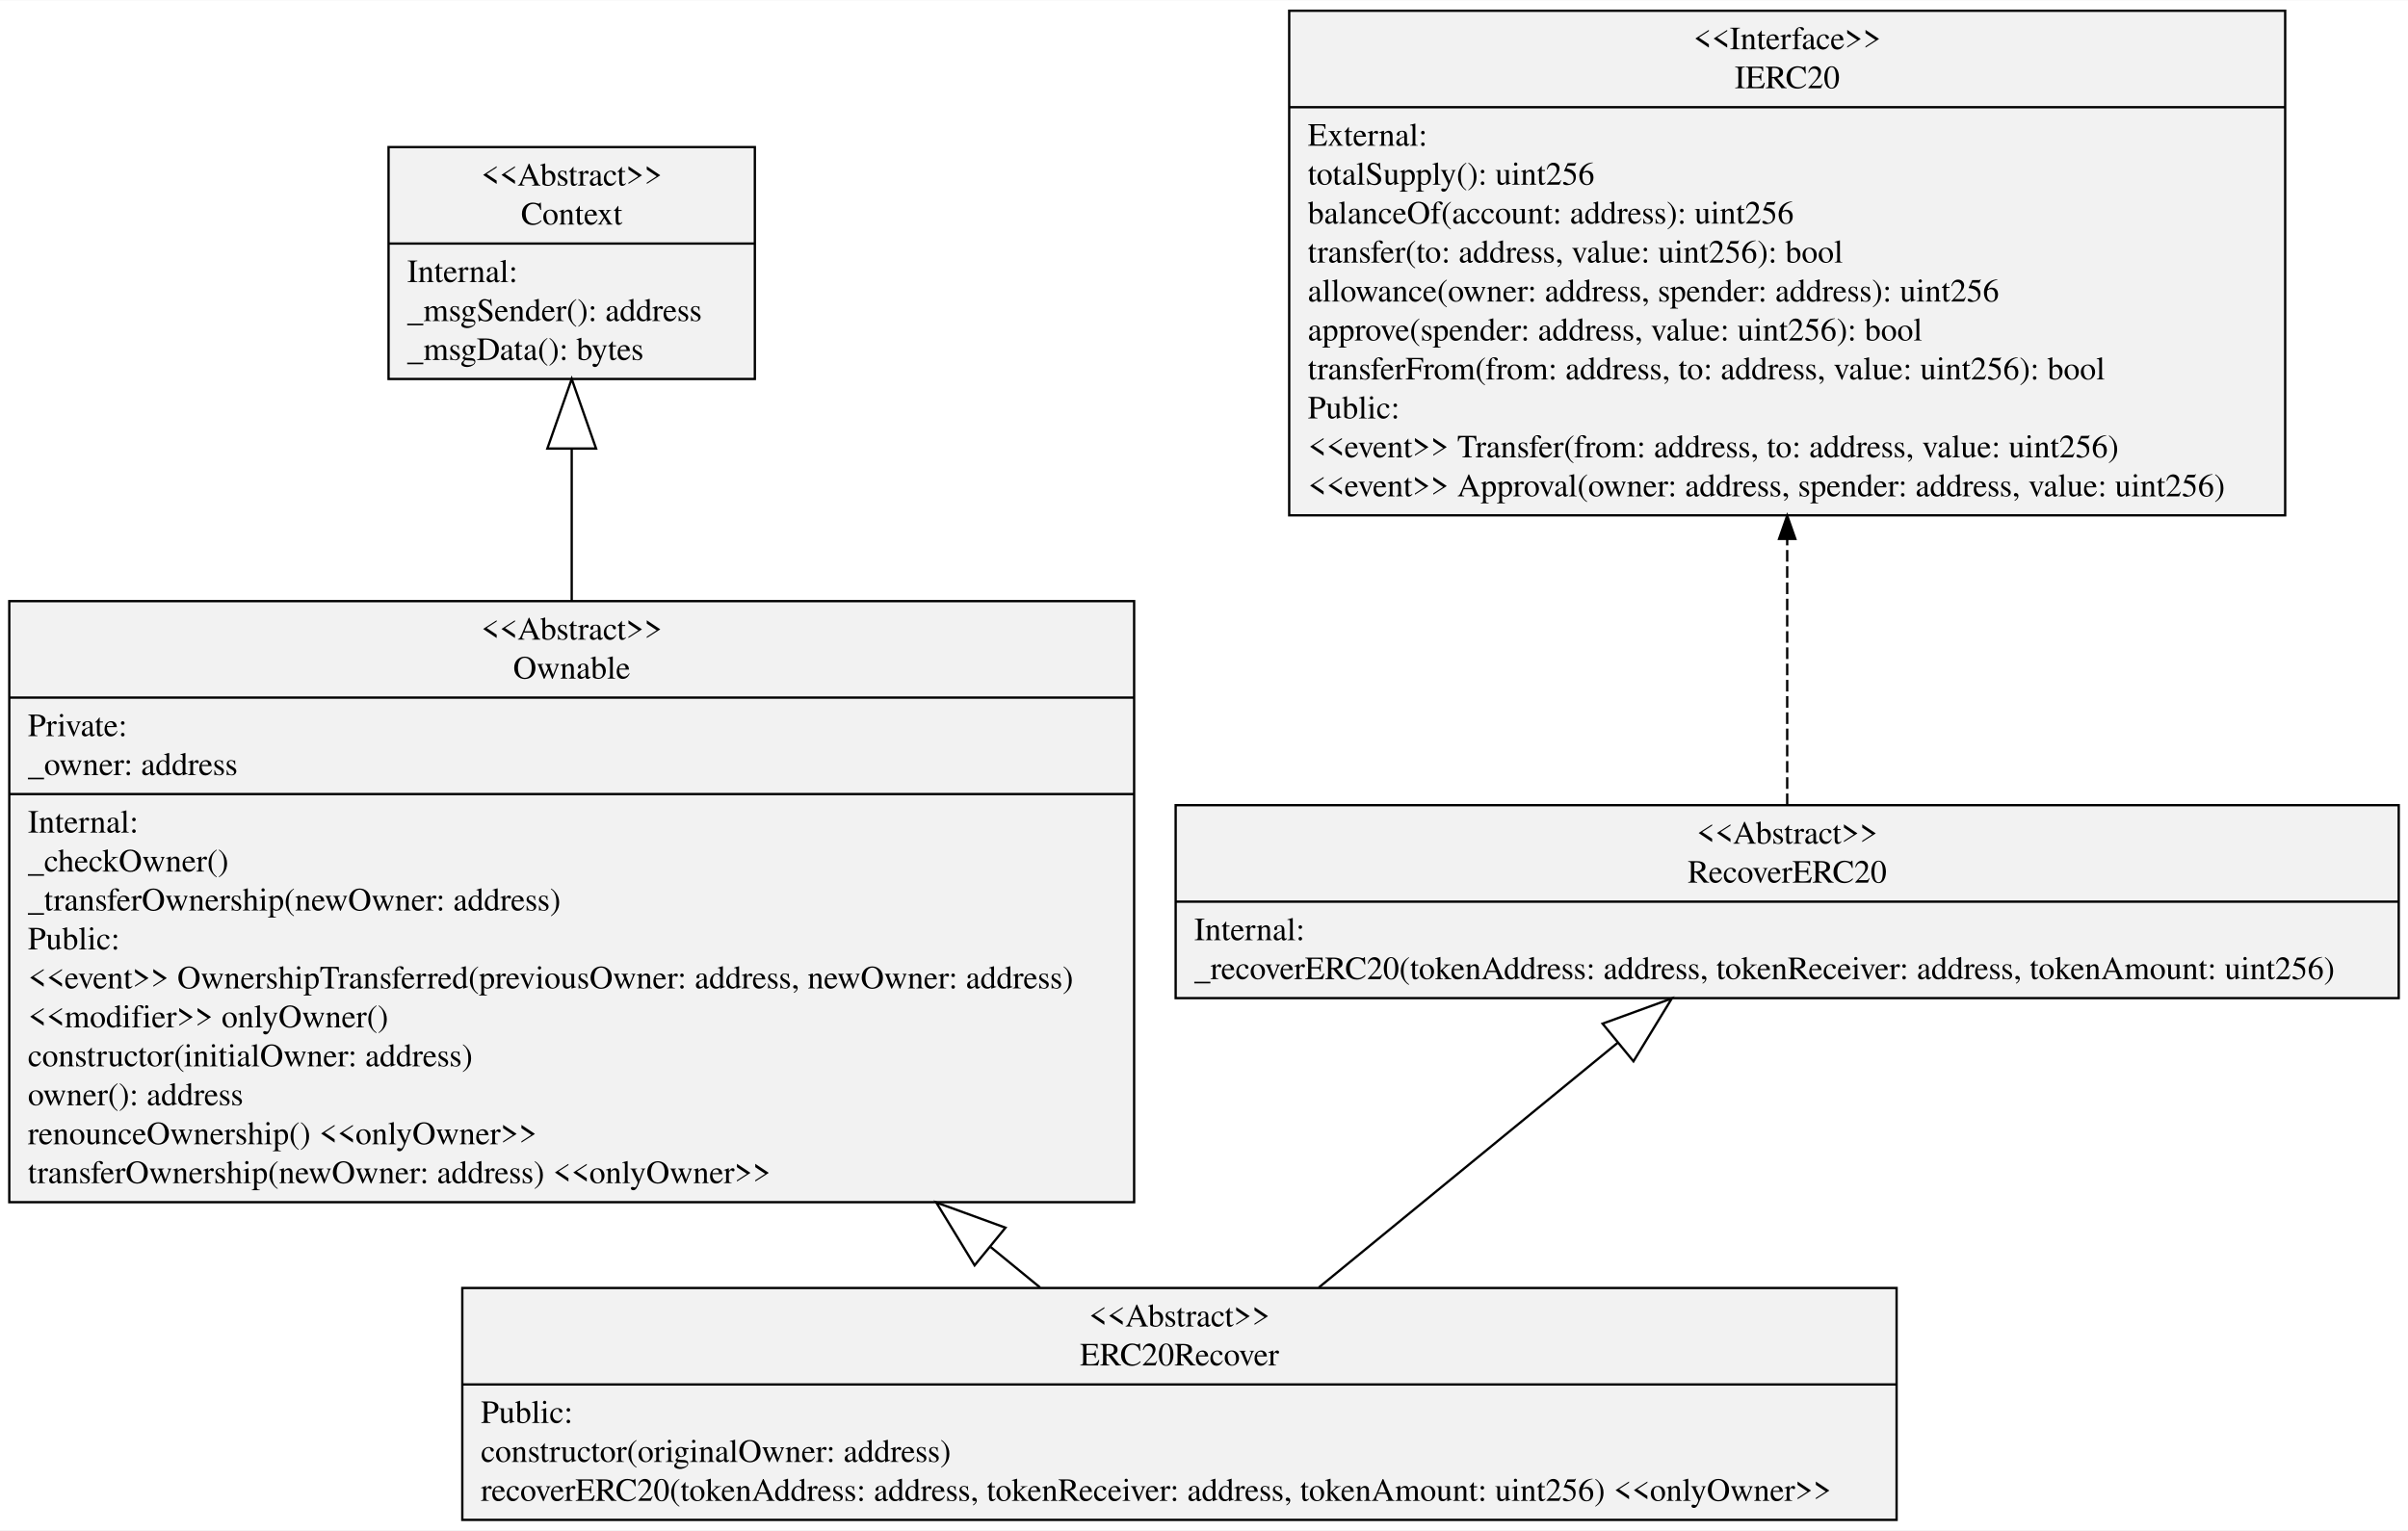
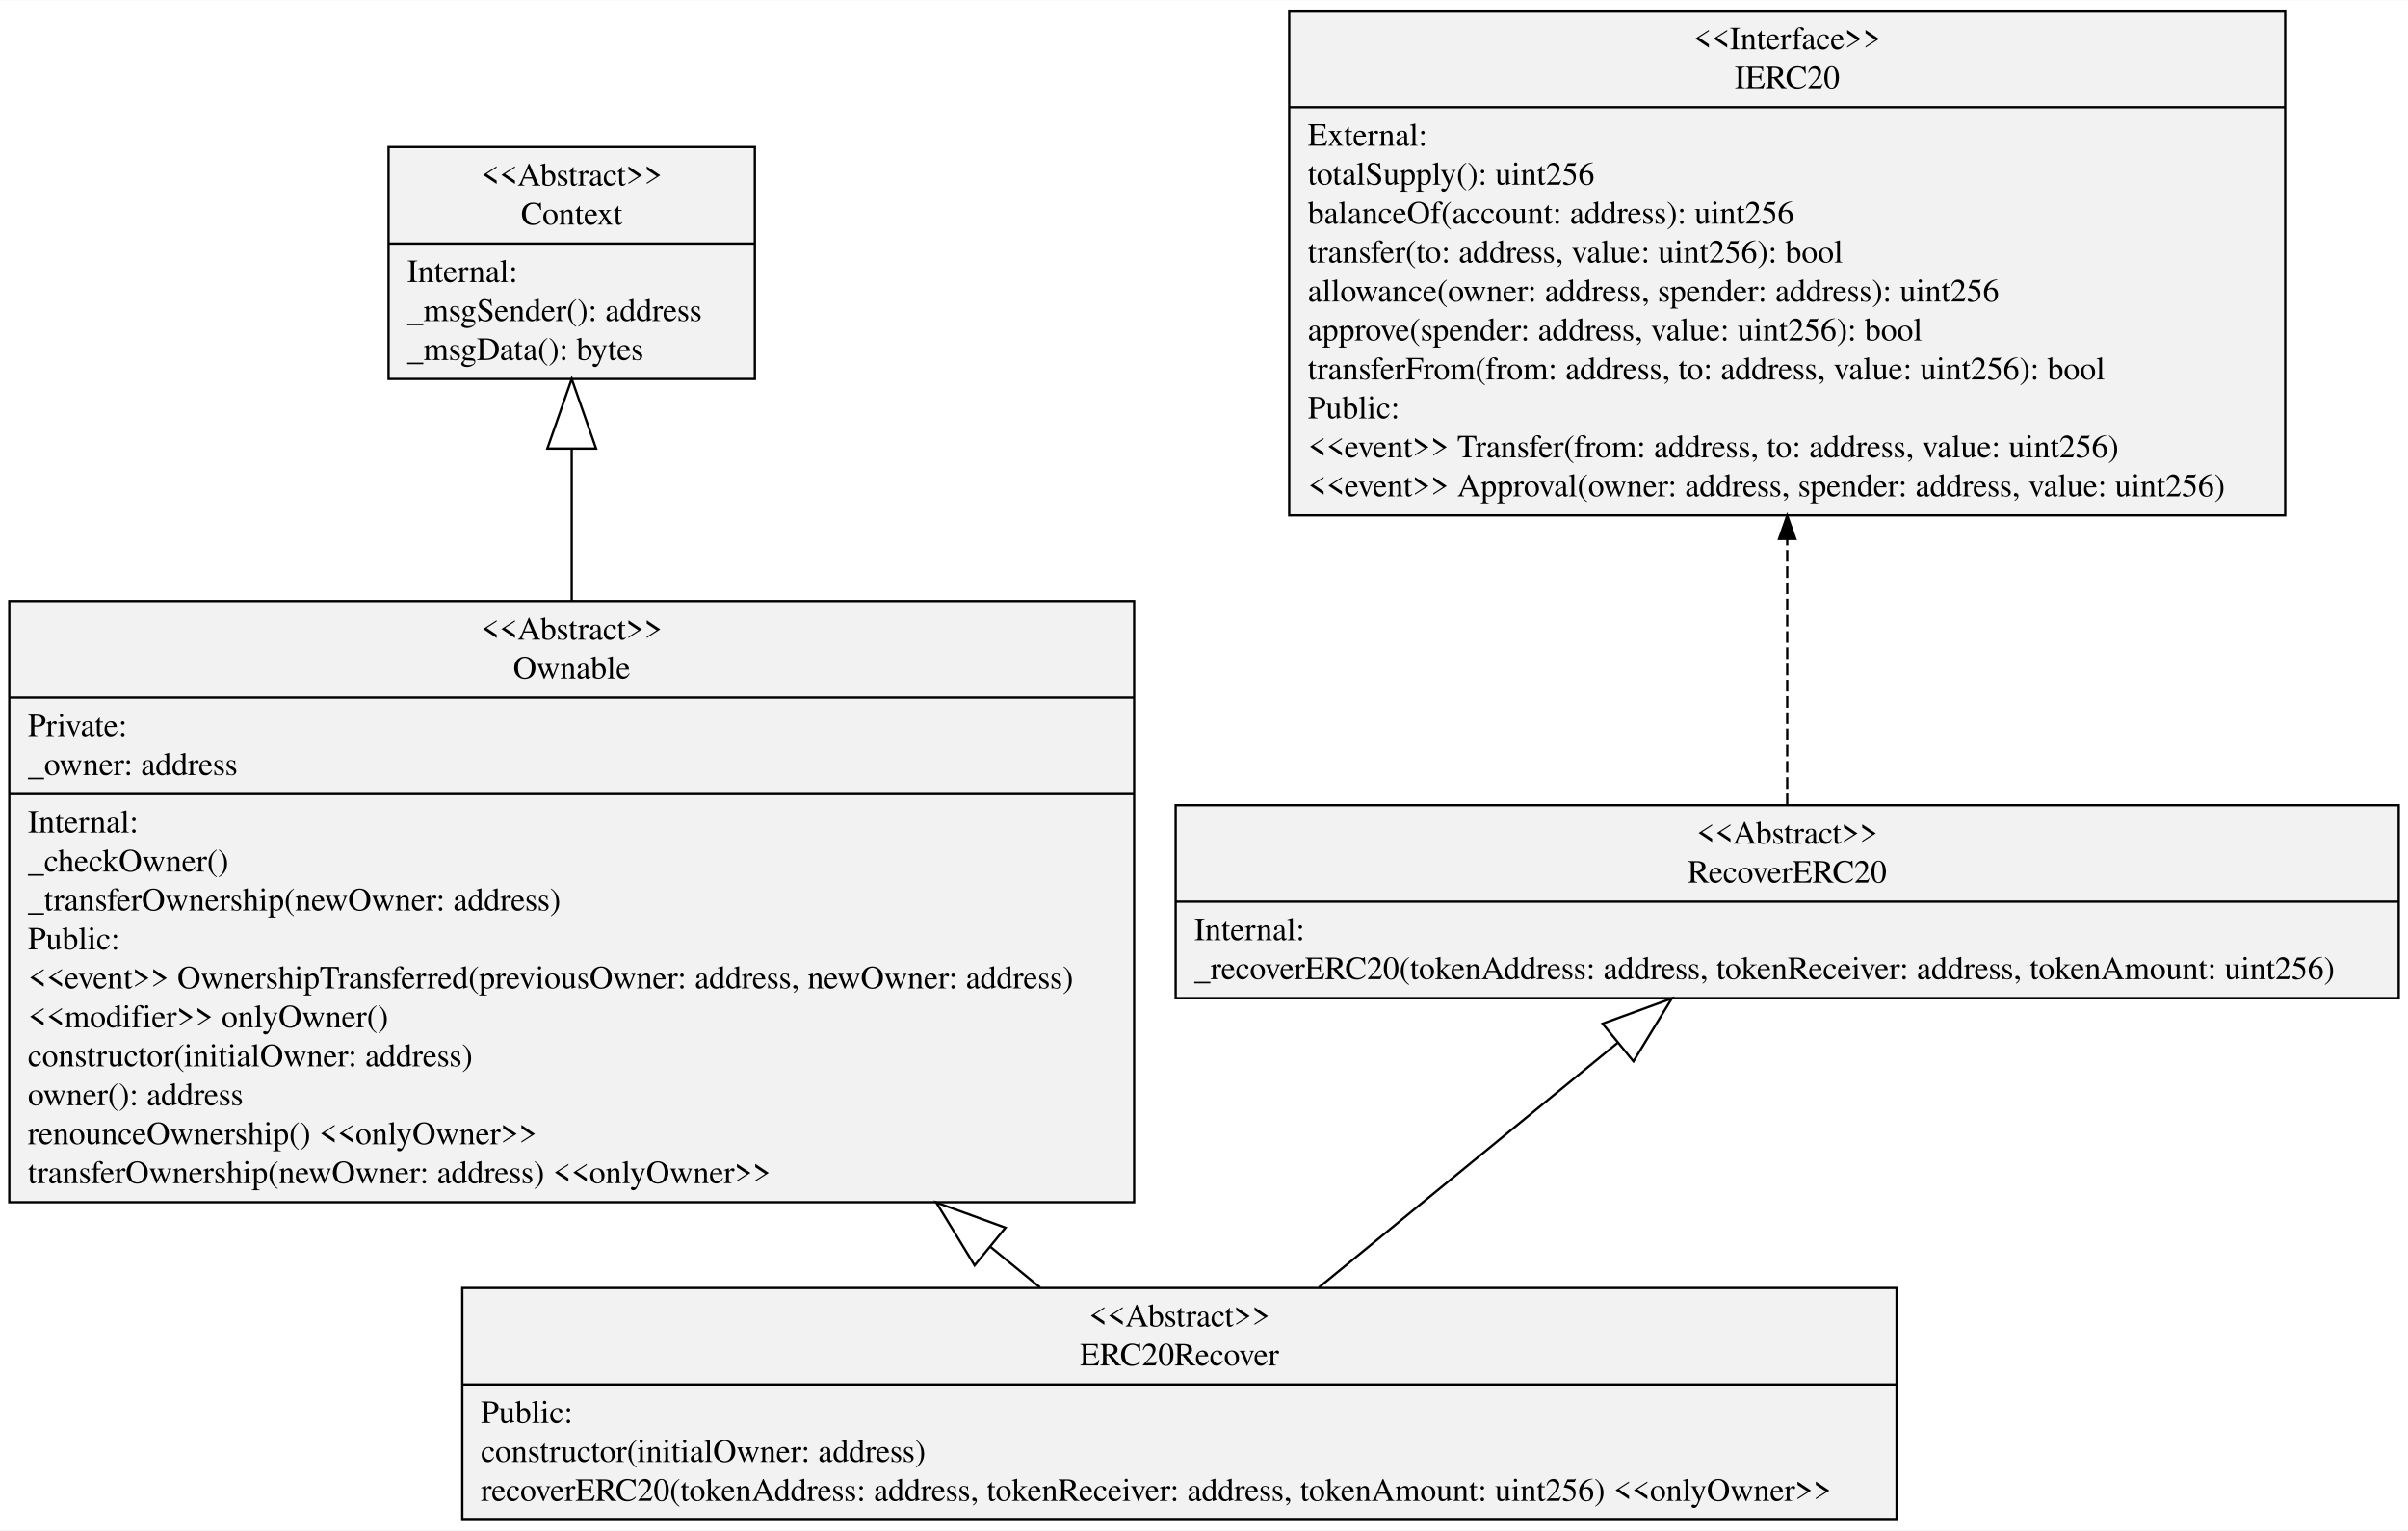
<svg xmlns="http://www.w3.org/2000/svg" width="1038pt" height="660pt" viewBox="0.00 0.00 1038.10 659.80">
  <g id="graph0" class="graph" transform="scale(1 1) rotate(0) translate(4 655.8)">
    <polygon fill="white" stroke="transparent" points="-4,4 -4,-655.8 1034.1,-655.8 1034.1,4 -4,4" />
    <g id="node1" class="node">
      <polygon fill="#f2f2f2" stroke="black" points="163.51,-492.5 163.51,-592.5 321.42,-592.5 321.42,-492.5 163.51,-492.5" />
      <text text-anchor="middle" x="242.47" y="-575.9" font-family="Times,serif" font-size="14.00">&lt;&lt;Abstract&gt;&gt;</text>
      <text text-anchor="middle" x="242.47" y="-559.1" font-family="Times,serif" font-size="14.00">Context</text>
      <polyline fill="none" stroke="black" points="163.51,-550.9 321.42,-550.9 " />
      <text text-anchor="start" x="171.51" y="-534.3" font-family="Times,serif" font-size="14.00">Internal:</text>
      <text text-anchor="start" x="171.51" y="-517.5" font-family="Times,serif" font-size="14.00">    _msgSender(): address</text>
      <text text-anchor="start" x="171.51" y="-500.7" font-family="Times,serif" font-size="14.00">    _msgData(): bytes</text>
    </g>
    <g id="node2" class="node">
      <polygon fill="#f2f2f2" stroke="black" points="0,-137.5 0,-396.7 484.93,-396.7 484.93,-137.5 0,-137.5" />
      <text text-anchor="middle" x="242.47" y="-380.1" font-family="Times,serif" font-size="14.00">&lt;&lt;Abstract&gt;&gt;</text>
      <text text-anchor="middle" x="242.47" y="-363.3" font-family="Times,serif" font-size="14.00">Ownable</text>
      <polyline fill="none" stroke="black" points="0,-355.1 484.93,-355.1 " />
      <text text-anchor="start" x="8" y="-338.5" font-family="Times,serif" font-size="14.00">Private:</text>
      <text text-anchor="start" x="8" y="-321.7" font-family="Times,serif" font-size="14.00">   _owner: address</text>
      <polyline fill="none" stroke="black" points="0,-313.5 484.93,-313.5 " />
      <text text-anchor="start" x="8" y="-296.9" font-family="Times,serif" font-size="14.00">Internal:</text>
      <text text-anchor="start" x="8" y="-280.1" font-family="Times,serif" font-size="14.00">    _checkOwner()</text>
      <text text-anchor="start" x="8" y="-263.3" font-family="Times,serif" font-size="14.00">    _transferOwnership(newOwner: address)</text>
      <text text-anchor="start" x="8" y="-246.5" font-family="Times,serif" font-size="14.00">Public:</text>
      <text text-anchor="start" x="8" y="-229.7" font-family="Times,serif" font-size="14.00">    &lt;&lt;event&gt;&gt; OwnershipTransferred(previousOwner: address, newOwner: address)</text>
      <text text-anchor="start" x="8" y="-212.9" font-family="Times,serif" font-size="14.00">    &lt;&lt;modifier&gt;&gt; onlyOwner()</text>
      <text text-anchor="start" x="8" y="-196.1" font-family="Times,serif" font-size="14.00">    constructor(initialOwner: address)</text>
      <text text-anchor="start" x="8" y="-179.3" font-family="Times,serif" font-size="14.00">    owner(): address</text>
      <text text-anchor="start" x="8" y="-162.5" font-family="Times,serif" font-size="14.00">    renounceOwnership() &lt;&lt;onlyOwner&gt;&gt;</text>
      <text text-anchor="start" x="8" y="-145.7" font-family="Times,serif" font-size="14.00">    transferOwnership(newOwner: address) &lt;&lt;onlyOwner&gt;&gt;</text>
    </g>
    <g id="edge1" class="edge">
      <path fill="none" stroke="black" d="M242.47,-396.79C242.47,-419.15 242.47,-441.8 242.47,-462.33" />
      <polygon fill="none" stroke="black" points="231.97,-462.5 242.47,-492.5 252.97,-462.5 231.97,-462.5" />
    </g>
    <g id="node3" class="node">
      <polygon fill="#f2f2f2" stroke="black" points="551.78,-433.7 551.78,-651.3 981.15,-651.3 981.15,-433.7 551.78,-433.7" />
      <text text-anchor="middle" x="766.47" y="-634.7" font-family="Times,serif" font-size="14.00">&lt;&lt;Interface&gt;&gt;</text>
      <text text-anchor="middle" x="766.47" y="-617.9" font-family="Times,serif" font-size="14.00">IERC20</text>
      <polyline fill="none" stroke="black" points="551.78,-609.7 981.15,-609.7 " />
      <text text-anchor="start" x="559.78" y="-593.1" font-family="Times,serif" font-size="14.00">External:</text>
      <text text-anchor="start" x="559.78" y="-576.3" font-family="Times,serif" font-size="14.00">     totalSupply(): uint256</text>
      <text text-anchor="start" x="559.78" y="-559.5" font-family="Times,serif" font-size="14.00">     balanceOf(account: address): uint256</text>
      <text text-anchor="start" x="559.78" y="-542.7" font-family="Times,serif" font-size="14.00">     transfer(to: address, value: uint256): bool</text>
      <text text-anchor="start" x="559.78" y="-525.9" font-family="Times,serif" font-size="14.00">     allowance(owner: address, spender: address): uint256</text>
      <text text-anchor="start" x="559.78" y="-509.1" font-family="Times,serif" font-size="14.00">     approve(spender: address, value: uint256): bool</text>
      <text text-anchor="start" x="559.78" y="-492.3" font-family="Times,serif" font-size="14.00">     transferFrom(from: address, to: address, value: uint256): bool</text>
      <text text-anchor="start" x="559.78" y="-475.5" font-family="Times,serif" font-size="14.00">Public:</text>
      <text text-anchor="start" x="559.78" y="-458.7" font-family="Times,serif" font-size="14.00">    &lt;&lt;event&gt;&gt; Transfer(from: address, to: address, value: uint256)</text>
      <text text-anchor="start" x="559.78" y="-441.9" font-family="Times,serif" font-size="14.00">    &lt;&lt;event&gt;&gt; Approval(owner: address, spender: address, value: uint256)</text>
    </g>
    <g id="node4" class="node">
      <polygon fill="#f2f2f2" stroke="black" points="502.83,-225.5 502.83,-308.7 1030.1,-308.7 1030.1,-225.5 502.83,-225.5" />
      <text text-anchor="middle" x="766.47" y="-292.1" font-family="Times,serif" font-size="14.00">&lt;&lt;Abstract&gt;&gt;</text>
      <text text-anchor="middle" x="766.47" y="-275.3" font-family="Times,serif" font-size="14.00">RecoverERC20</text>
      <polyline fill="none" stroke="black" points="502.83,-267.1 1030.1,-267.1 " />
      <text text-anchor="start" x="510.83" y="-250.5" font-family="Times,serif" font-size="14.00">Internal:</text>
      <text text-anchor="start" x="510.83" y="-233.7" font-family="Times,serif" font-size="14.00">    _recoverERC20(tokenAddress: address, tokenReceiver: address, tokenAmount: uint256)</text>
    </g>
    <g id="edge2" class="edge">
      <path fill="none" stroke="black" stroke-dasharray="5,2" d="M766.47,-308.74C766.47,-339.17 766.47,-382.46 766.47,-423.47" />
      <polygon fill="black" stroke="black" points="762.97,-423.55 766.47,-433.55 769.97,-423.55 762.97,-423.55" />
    </g>
    <g id="node5" class="node">
      <polygon fill="#f2f2f2" stroke="black" points="195.3,-0.5 195.3,-100.5 813.63,-100.5 813.63,-0.5 195.3,-0.5" />
      <text text-anchor="middle" x="504.47" y="-83.9" font-family="Times,serif" font-size="14.00">&lt;&lt;Abstract&gt;&gt;</text>
      <text text-anchor="middle" x="504.47" y="-67.1" font-family="Times,serif" font-size="14.00">ERC20Recover</text>
      <polyline fill="none" stroke="black" points="195.3,-58.9 813.63,-58.9 " />
      <text text-anchor="start" x="203.3" y="-42.3" font-family="Times,serif" font-size="14.00">Public:</text>
-       <text text-anchor="start" x="203.3" y="-25.5" font-family="Times,serif" font-size="14.00">    constructor(originalOwner: address)</text>
+       <text text-anchor="start" x="203.3" y="-25.5" font-family="Times,serif" font-size="14.00">    constructor(initialOwner: address)</text>
      <text text-anchor="start" x="203.3" y="-8.7" font-family="Times,serif" font-size="14.00">    recoverERC20(tokenAddress: address, tokenReceiver: address, tokenAmount: uint256) &lt;&lt;onlyOwner&gt;&gt;</text>
    </g>
    <g id="edge3" class="edge">
      <path fill="none" stroke="black" d="M444.36,-100.73C437.59,-106.28 430.46,-112.11 423.09,-118.15" />
      <polygon fill="none" stroke="black" points="416.16,-110.26 399.61,-137.39 429.47,-126.5 416.16,-110.26" />
    </g>
    <g id="edge4" class="edge">
      <path fill="none" stroke="black" d="M564.57,-100.73C602.91,-132.14 652.84,-173.03 693.46,-206.3" />
      <polygon fill="none" stroke="black" points="686.88,-214.49 716.74,-225.37 700.19,-198.24 686.88,-214.49" />
    </g>
  </g>
</svg>
